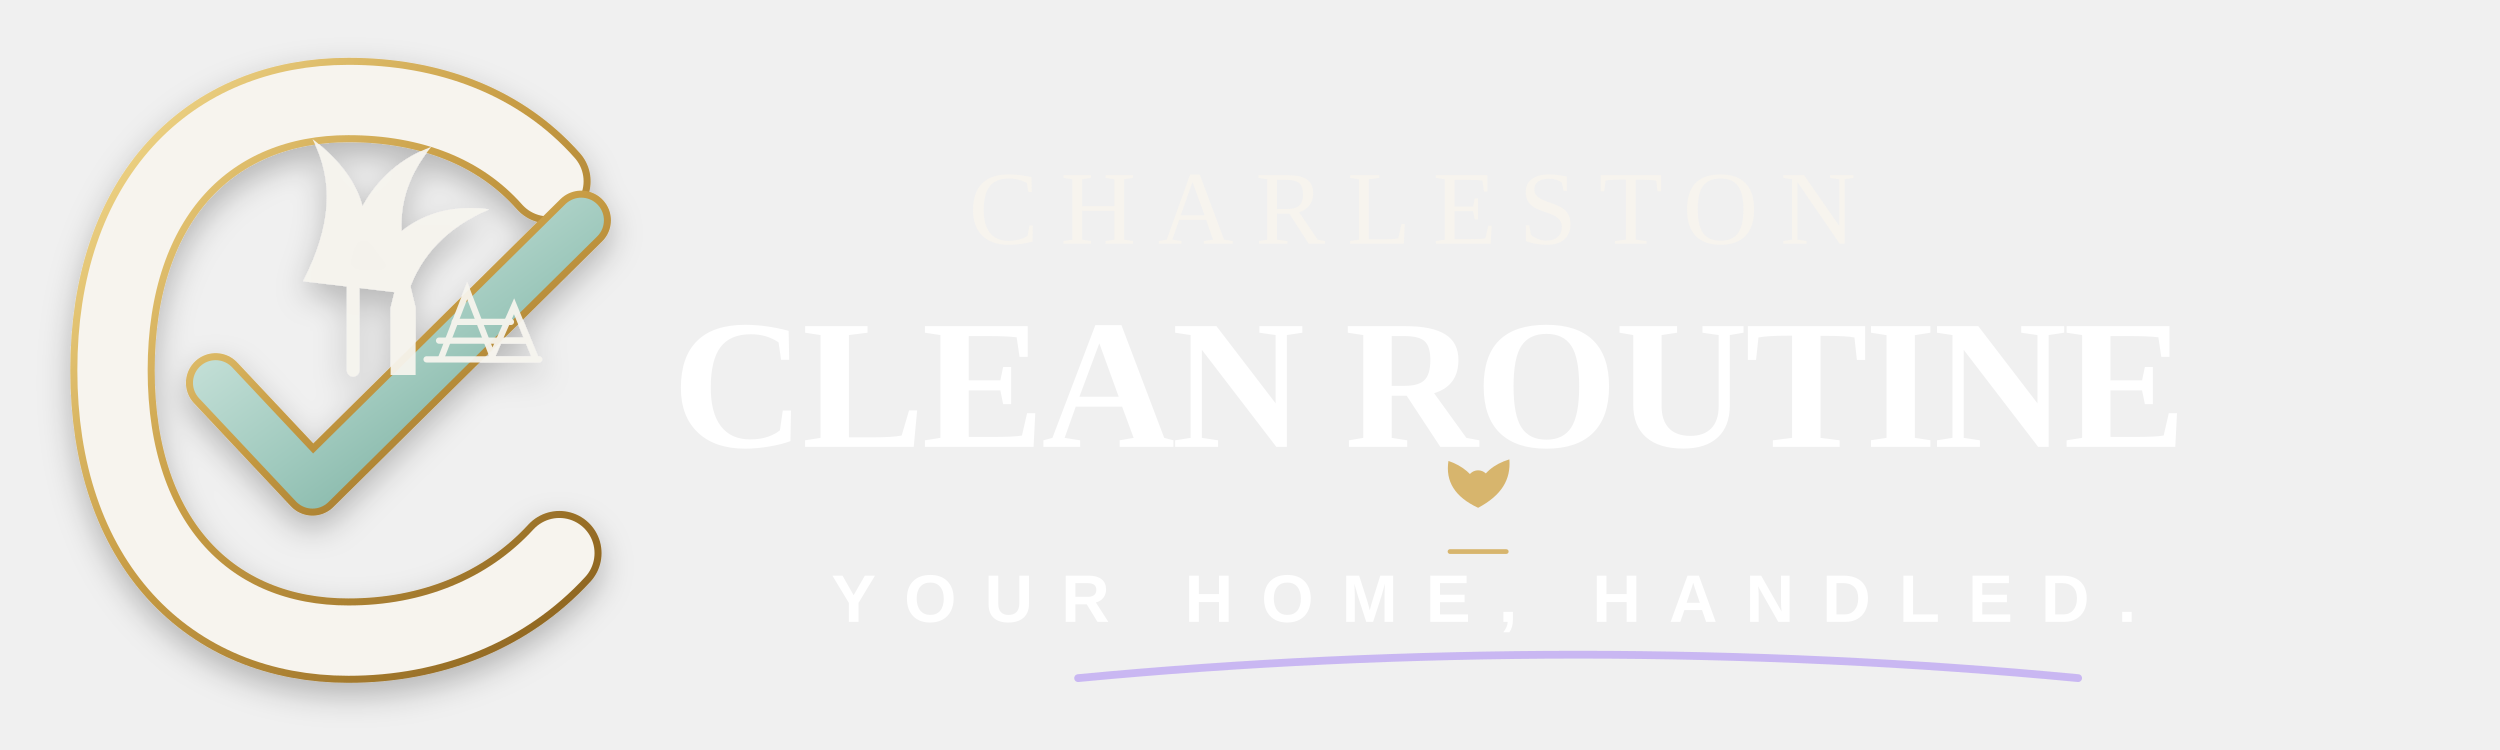
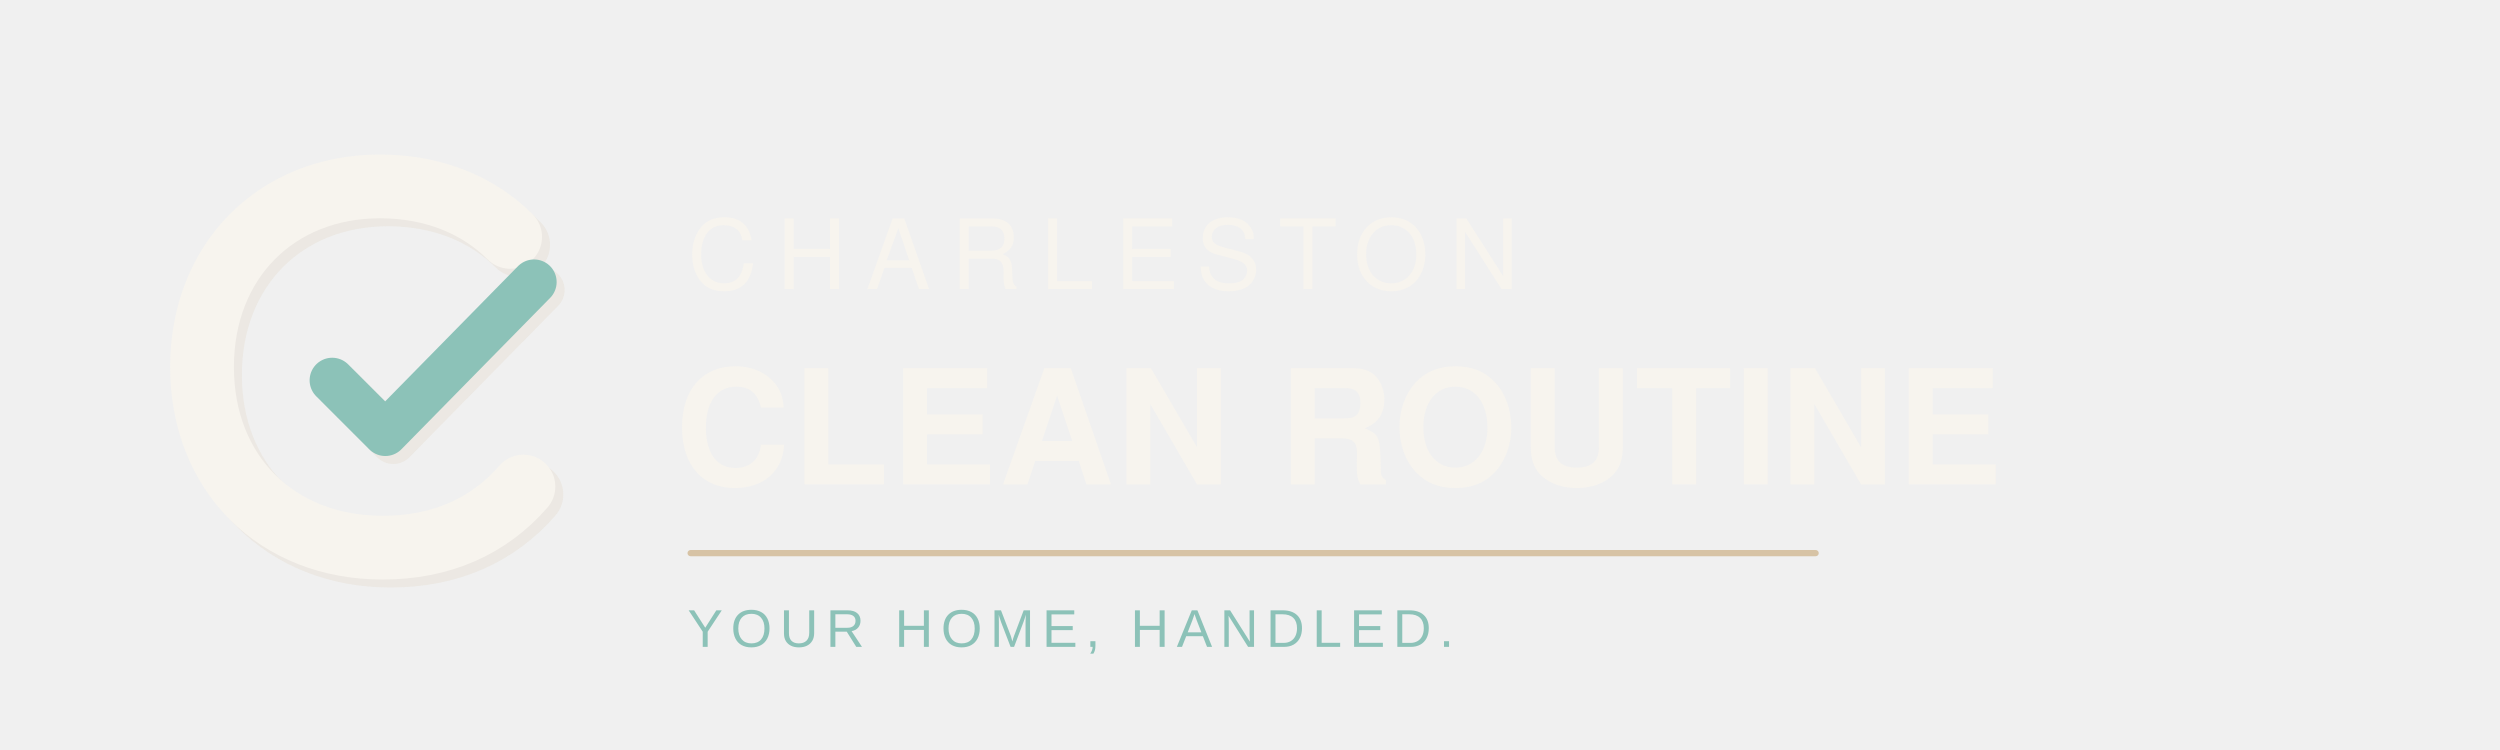
- <svg xmlns="http://www.w3.org/2000/svg" viewBox="0 0 1600 480" role="img" aria-labelledby="title desc">
-   <defs>
-     <linearGradient id="gold" x1="0" y1="0" x2="1" y2="1">
-       <stop offset="0" stop-color="#f1d88b" />
-       <stop offset="0.45" stop-color="#c89d45" />
-       <stop offset="1" stop-color="#8f6621" />
-     </linearGradient>
-     <linearGradient id="check" x1="0" y1="0" x2="1" y2="1">
-       <stop offset="0" stop-color="#dff0ea" />
-       <stop offset="0.55" stop-color="#9fc9bd" />
-       <stop offset="1" stop-color="#6ba494" />
-     </linearGradient>
-     <filter id="soft" x="-20%" y="-20%" width="140%" height="140%">
-       <feDropShadow dx="0" dy="8" stdDeviation="10" flood-color="#000" flood-opacity=".25" />
-     </filter>
-   </defs>
-   <g transform="translate(44 38)" filter="url(#soft)">
-     <path d="M307 78C276 43 231 26 179 26 91 26 28 88 28 199c0 111 63 173 151 173 53 0 101-19 135-56" fill="none" stroke="url(#gold)" stroke-width="54" stroke-linecap="round" />
-     <path d="M307 78C276 43 231 26 179 26 91 26 28 88 28 199c0 111 63 173 151 173 53 0 101-19 135-56" fill="none" stroke="#f7f4ee" stroke-width="45" stroke-linecap="round" />
-     <path d="M94 207l62 66L328 103" fill="none" stroke="url(#gold)" stroke-width="38" stroke-linecap="round" stroke-linejoin="round" />
-     <path d="M94 207l62 66L328 103" fill="none" stroke="url(#check)" stroke-width="29" stroke-linecap="round" stroke-linejoin="round" />
-     <g fill="#f7f4ee" opacity=".94">
-       <path d="M150 142c18-35 20-64 6-91 18 14 28 28 32 43 10-18 25-31 44-38-14 17-20 35-19 54 15-12 34-17 56-14-26 11-44 29-52 54z" />
-       <rect x="178" y="124" width="8" height="79" rx="4" />
-       <path d="M229 192h72M237 180h56M247 168h36" fill="none" stroke="#f7f4ee" stroke-width="4" stroke-linecap="round" />
-       <path d="M238 192l17-44 17 44M270 192l15-34 14 34" fill="none" stroke="#f7f4ee" stroke-width="4" />
-       <path d="M206 159h16v43h-16zM214 126l8 33h-16z" />
+ <svg xmlns="http://www.w3.org/2000/svg" width="1600" height="480" viewBox="0 0 1600 480" role="img" aria-labelledby="title desc" version="1.1" id="svg20">
+   <defs id="defs24" />
+   <g transform="matrix(1.7,0,0,1.7,80,70)" id="g8">
+     <g opacity="0.18" transform="translate(3 3)">
+       <path d="M 145,48 C 133,36 116,29 96,29 57,29 29,57 29,97 c 0,40 28,68 68,68 22,0 40,-8 53,-23" fill="none" stroke="#D7C3A5" stroke-width="24" stroke-linecap="round" />
+       <path d="m 78,102 20,20 56,-57" fill="none" stroke="#D7C3A5" stroke-width="17" stroke-linecap="round" stroke-linejoin="round" />
+     </g>
+     <path d="M 145,48 C 133,36 116,29 96,29 57,29 29,57 29,97 c 0,40 28,68 68,68 22,0 40,-8 53,-23" fill="none" stroke="#f7f4ee" stroke-width="24" stroke-linecap="round" id="path4" />
+     <path d="m 78,102 20,20 56,-57" fill="none" stroke="#8cc2b8" stroke-width="17" stroke-linecap="round" stroke-linejoin="round" id="path6" />
+   </g>
+   <g fill="#f7f4ee" font-family="'Nimbus Sans', Arial, Helvetica, sans-serif" id="g14">
+     <g aria-label="CHARLESTON" id="text10" style="font-size:62px;letter-spacing:13">
+       <path d="m 481.044,153.814 c -1.798,-9.92 -7.502,-14.756 -17.422,-14.756 -6.076,0 -10.974,1.922 -14.322,5.642 -4.092,4.464 -6.324,10.912 -6.324,18.228 0,7.44 2.294,13.826 6.51,18.228 3.534,3.596 7.998,5.27 13.888,5.27 11.036,0 17.236,-5.952 18.6,-17.918 h -5.952 c -0.496,3.1 -1.116,5.208 -2.046,7.006 -1.86,3.72 -5.704,5.828 -10.54,5.828 -8.99,0 -14.694,-7.192 -14.694,-18.476 0,-11.594 5.394,-18.724 14.198,-18.724 3.658,0 7.068,1.054 8.928,2.852 1.674,1.55 2.604,3.41 3.286,6.82 z" id="path26" />
+       <path d="M 531.182,164.416 V 185 h 5.766 v -45.198 h -5.766 v 19.53 h -23.25 v -19.53 h -5.766 V 185 h 5.766 v -20.584 z" id="path28" />
+       <path d="m 583.49,171.422 4.65,13.578 h 6.448 l -15.872,-45.198 h -7.44 l -16.12,45.198 h 6.138 l 4.774,-13.578 z m -1.612,-4.836 h -14.384 l 7.44,-20.584 z" id="path30" />
+       <path d="m 619.988,165.532 h 14.88 c 5.146,0 7.44,2.48 7.44,8.06 l -0.062,4.03 c 0,2.79 0.496,5.518 1.302,7.378 h 7.006 v -1.426 c -2.17,-1.488 -2.604,-3.1 -2.728,-9.114 -0.062,-7.44 -1.24,-9.672 -6.138,-11.78 5.084,-2.542 7.13,-5.58 7.13,-10.788 0,-7.812 -4.836,-12.09 -13.764,-12.09 h -20.832 V 185 h 5.766 z m 0,-5.084 v -15.562 h 13.95 c 3.224,0 5.084,0.496 6.51,1.736 1.55,1.302 2.356,3.348 2.356,6.014 0,5.394 -2.728,7.812 -8.866,7.812 z" id="path32" />
+       <path d="m 676.512,139.802 h -5.766 V 185 h 28.086 v -5.084 h -22.32 z" id="path34" />
+       <path d="m 724.604,164.416 h 24.614 v -5.084 h -24.614 v -14.446 h 25.544 v -5.084 h -31.31 V 185 h 32.426 v -5.084 h -26.66 z" id="path36" />
+       <path d="m 802.394,153.07 c 0,-3.1 -0.186,-3.968 -1.178,-6.076 -2.48,-5.208 -7.75,-7.936 -15.376,-7.936 -9.92,0 -16.058,5.084 -16.058,13.268 0,5.518 2.914,8.99 8.866,10.54 l 11.222,2.976 c 5.766,1.488 8.308,3.782 8.308,7.316 0,2.418 -1.302,4.898 -3.224,6.262 -1.798,1.302 -4.65,1.922 -8.308,1.922 -4.96,0 -8.246,-1.178 -10.416,-3.782 -1.674,-1.984 -2.418,-4.154 -2.356,-6.944 h -5.456 c 0.062,4.154 0.868,6.882 2.666,9.362 3.1,4.278 8.308,6.448 15.19,6.448 5.394,0 9.796,-1.24 12.71,-3.472 3.038,-2.418 4.96,-6.448 4.96,-10.354 0,-5.58 -3.472,-9.672 -9.61,-11.346 l -11.346,-3.038 c -5.456,-1.488 -7.44,-3.224 -7.44,-6.696 0,-4.588 4.03,-7.626 10.106,-7.626 7.192,0 11.222,3.224 11.284,9.176 z" id="path38" />
+       <path d="m 839.946,144.886 h 14.818 v -5.084 h -35.464 v 5.084 h 14.88 V 185 h 5.766 z" id="path40" />
+       <path d="m 890.332,139.058 c -12.958,0 -21.762,9.548 -21.762,23.684 0,14.198 8.742,23.684 21.824,23.684 5.518,0 10.354,-1.674 14.012,-4.774 4.898,-4.154 7.812,-11.16 7.812,-18.538 0,-14.57 -8.618,-24.056 -21.886,-24.056 z m 0,5.084 c 9.796,0 16.12,7.378 16.12,18.848 0,10.912 -6.51,18.352 -16.058,18.352 -9.672,0 -16.058,-7.44 -16.058,-18.6 0,-11.16 6.386,-18.6 15.996,-18.6 z" id="path42" />
+       <path d="m 967.502,139.802 h -5.456 v 36.952 l -23.622,-36.952 h -6.262 V 185 h 5.456 v -36.642 l 23.374,36.642 h 6.51 z" id="path44" />
+     </g>
+     <g aria-label="CLEAN ROUTINE" id="text12" style="font-weight:700;font-size:102px;letter-spacing:1">
+       <path d="m 501.564,260.836 c -0.51,-6.426 -1.836,-10.506 -4.998,-14.688 -5.712,-7.548 -14.892,-11.73 -26.01,-11.73 -21.012,0 -34.068,14.994 -34.068,39.066 0,23.97 12.954,38.862 33.66,38.862 18.564,0 30.804,-10.71 31.722,-27.744 h -14.892 c -1.02,9.486 -6.936,14.892 -16.422,14.892 -11.832,0 -18.768,-9.588 -18.768,-25.806 0,-16.422 7.242,-26.214 19.278,-26.214 8.874,0 13.872,4.284 15.912,13.362 z" id="path47" />
+       <path d="m 530.104,235.642 h -15.3 V 310 h 50.898 v -12.75 h -35.598 z" id="path49" />
+       <path d="m 593.324,277.972 h 35.598 v -12.75 h -35.598 v -16.83 h 38.454 v -12.75 h -53.754 V 310 h 55.59 v -12.75 h -40.29 z" id="path51" />
+       <path d="m 690.408,295.006 4.896,14.994 h 15.708 l -25.704,-74.358 h -16.932 L 641.958,310 h 15.606 l 4.998,-14.994 z m -4.182,-12.75 h -19.38 l 9.69,-29.07 z" id="path53" />
+       <path d="m 766.072,310 h 15.3 v -74.358 h -15.3 v 50.592 l -29.478,-50.592 h -15.708 V 310 h 15.3 v -51.408 z" id="path55" />
+       <path d="m 841.41,280.522 h 17.544 c 6.63,0 9.486,2.652 9.486,8.772 v 3.06 c -0.102,1.938 -0.102,3.774 -0.102,4.896 0,7.038 0.408,9.18 2.244,12.75 h 16.422 v -2.754 c -2.346,-1.326 -3.264,-2.856 -3.264,-6.12 -0.408,-21.93 -0.816,-22.95 -10.302,-27.03 8.364,-3.264 12.546,-9.282 12.546,-18.36 0,-5.916 -2.04,-11.322 -5.61,-14.994 -3.366,-3.468 -8.058,-5.1 -14.382,-5.1 h -39.882 V 310 h 15.3 z m 0,-12.75 v -19.38 h 18.462 c 4.386,0 6.12,0.408 8.058,1.938 1.836,1.53 2.754,4.08 2.754,7.548 0,3.57 -0.918,6.426 -2.754,7.956 -1.734,1.428 -3.672,1.938 -8.058,1.938 z" id="path57" />
+       <path d="m 931.354,234.418 c -10.404,0 -18.972,3.468 -25.296,10.302 -6.63,7.14 -10.404,17.544 -10.404,28.662 0,11.118 3.774,21.624 10.404,28.662 6.426,6.936 14.79,10.302 25.398,10.302 10.608,0 18.972,-3.366 25.398,-10.302 6.426,-6.834 10.404,-17.646 10.404,-28.152 0,-11.628 -3.774,-22.134 -10.404,-29.172 -6.528,-7.038 -14.688,-10.302 -25.5,-10.302 z m 0.102,13.056 c 12.546,0 20.502,10.2 20.502,26.316 0,15.3 -8.262,25.5 -20.502,25.5 -12.444,0 -20.502,-10.2 -20.502,-25.908 0,-15.708 8.058,-25.908 20.502,-25.908 z" id="path59" />
+       <path d="m 1023.338,235.642 v 50.388 c 0,8.976 -4.59,13.26 -14.178,13.26 -9.588,0 -14.178,-4.284 -14.178,-13.26 v -50.388 h -15.3 v 50.388 c 0,8.364 2.244,14.28 7.242,18.768 5.406,4.896 13.26,7.548 22.236,7.548 8.976,0 16.83,-2.652 22.236,-7.548 4.998,-4.488 7.242,-10.404 7.242,-18.768 v -50.388 z" id="path61" />
+       <path d="m 1085.538,248.392 h 21.726 v -12.75 h -59.568 v 12.75 h 22.542 V 310 h 15.3 z" id="path63" />
+       <path d="m 1131.316,235.642 h -15.3 V 310 h 15.3 z" id="path65" />
+       <path d="m 1191.068,310 h 15.3 v -74.358 h -15.3 v 50.592 l -29.478,-50.592 h -15.708 V 310 h 15.3 v -51.408 z" id="path67" />
+       <path d="m 1236.948,277.972 h 35.598 v -12.75 h -35.598 v -16.83 h 38.454 v -12.75 h -53.754 V 310 h 55.59 v -12.75 h -40.29 z" id="path69" />
    </g>
  </g>
-   <g transform="translate(430 88)">
-     <line x1="0" y1="48" x2="170" y2="48" stroke="url(#gold)" stroke-width="4" />
-     <text x="190" y="68" fill="#f7f4ee" font-family="Georgia, 'Times New Roman', serif" font-size="67" letter-spacing="14">CHARLESTON</text>
-     <line x1="914" y1="48" x2="1080" y2="48" stroke="url(#gold)" stroke-width="4" />
-     <text x="0" y="198" fill="#ffffff" font-family="Georgia, 'Times New Roman', serif" font-size="118" font-weight="700" letter-spacing="-2">CLEAN ROUTINE</text>
-     <line x1="0" y1="236" x2="480" y2="236" stroke="url(#gold)" stroke-width="4" />
-     <g transform="translate(516 220)">
-       <circle cx="0" cy="0" r="7" fill="#d7b56d" />
-       <path d="M0 13v32M0 17c-15-7-21-17-19-30 9 3 16 9 19 16 3-8 10-14 20-17 1 13-5 23-20 31z" fill="#d7b56d" />
-       <path d="M-18 45h36" stroke="#d7b56d" stroke-width="3" stroke-linecap="round" />
-     </g>
-     <line x1="552" y1="236" x2="1080" y2="236" stroke="url(#gold)" stroke-width="4" />
-     <text x="102" y="310" fill="#ffffff" font-family="Arial, Helvetica, sans-serif" font-size="43" font-weight="600" letter-spacing="18">YOUR HOME, HANDLED.</text>
-     <path d="M260 346C470 326 690 326 900 346" fill="none" stroke="#c7b5f2" stroke-width="5" stroke-linecap="round" opacity=".95" />
-   </g>
+   <rect x="440" y="352" width="724" height="4" rx="2" fill="#D7C3A5" id="rect16" />
+   <text x="440" y="414" aria-label="Your Home, Handled." style="font-weight:500;font-size:34px;font-family:Arial, Helvetica, sans-serif;letter-spacing:5px;fill:#8cc2b8">YOUR HOME, HANDLED.</text>
</svg>
